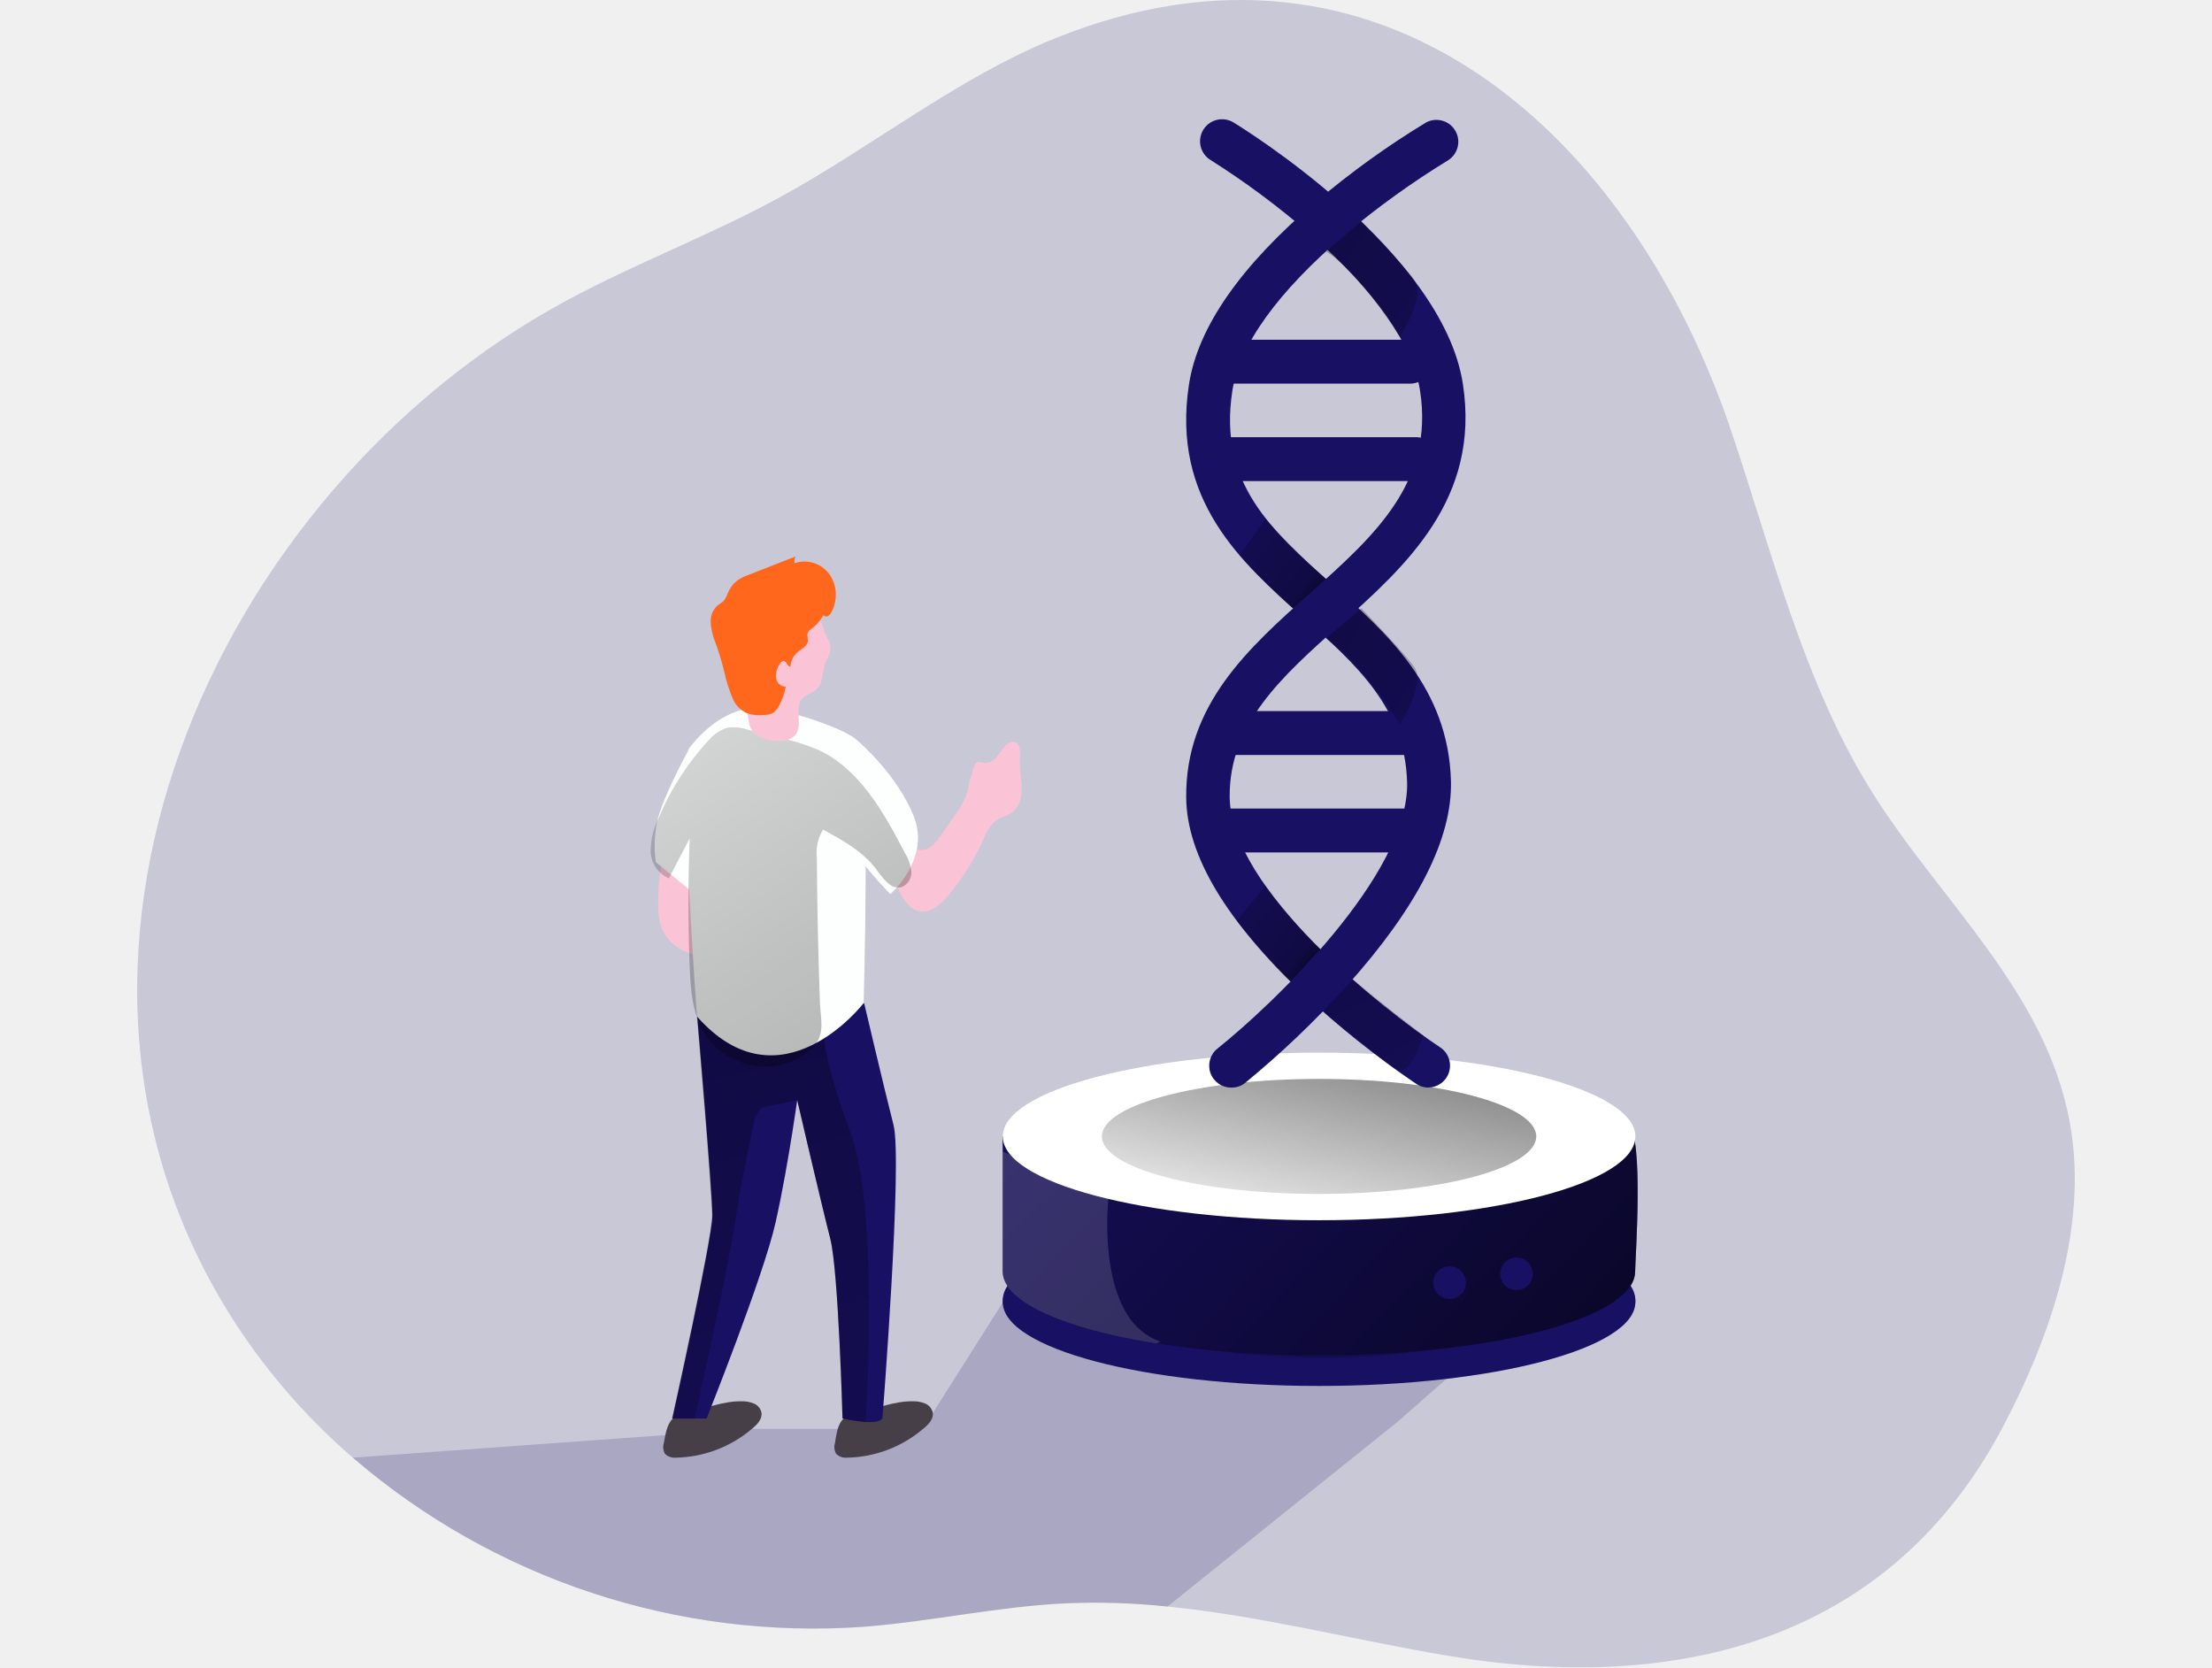
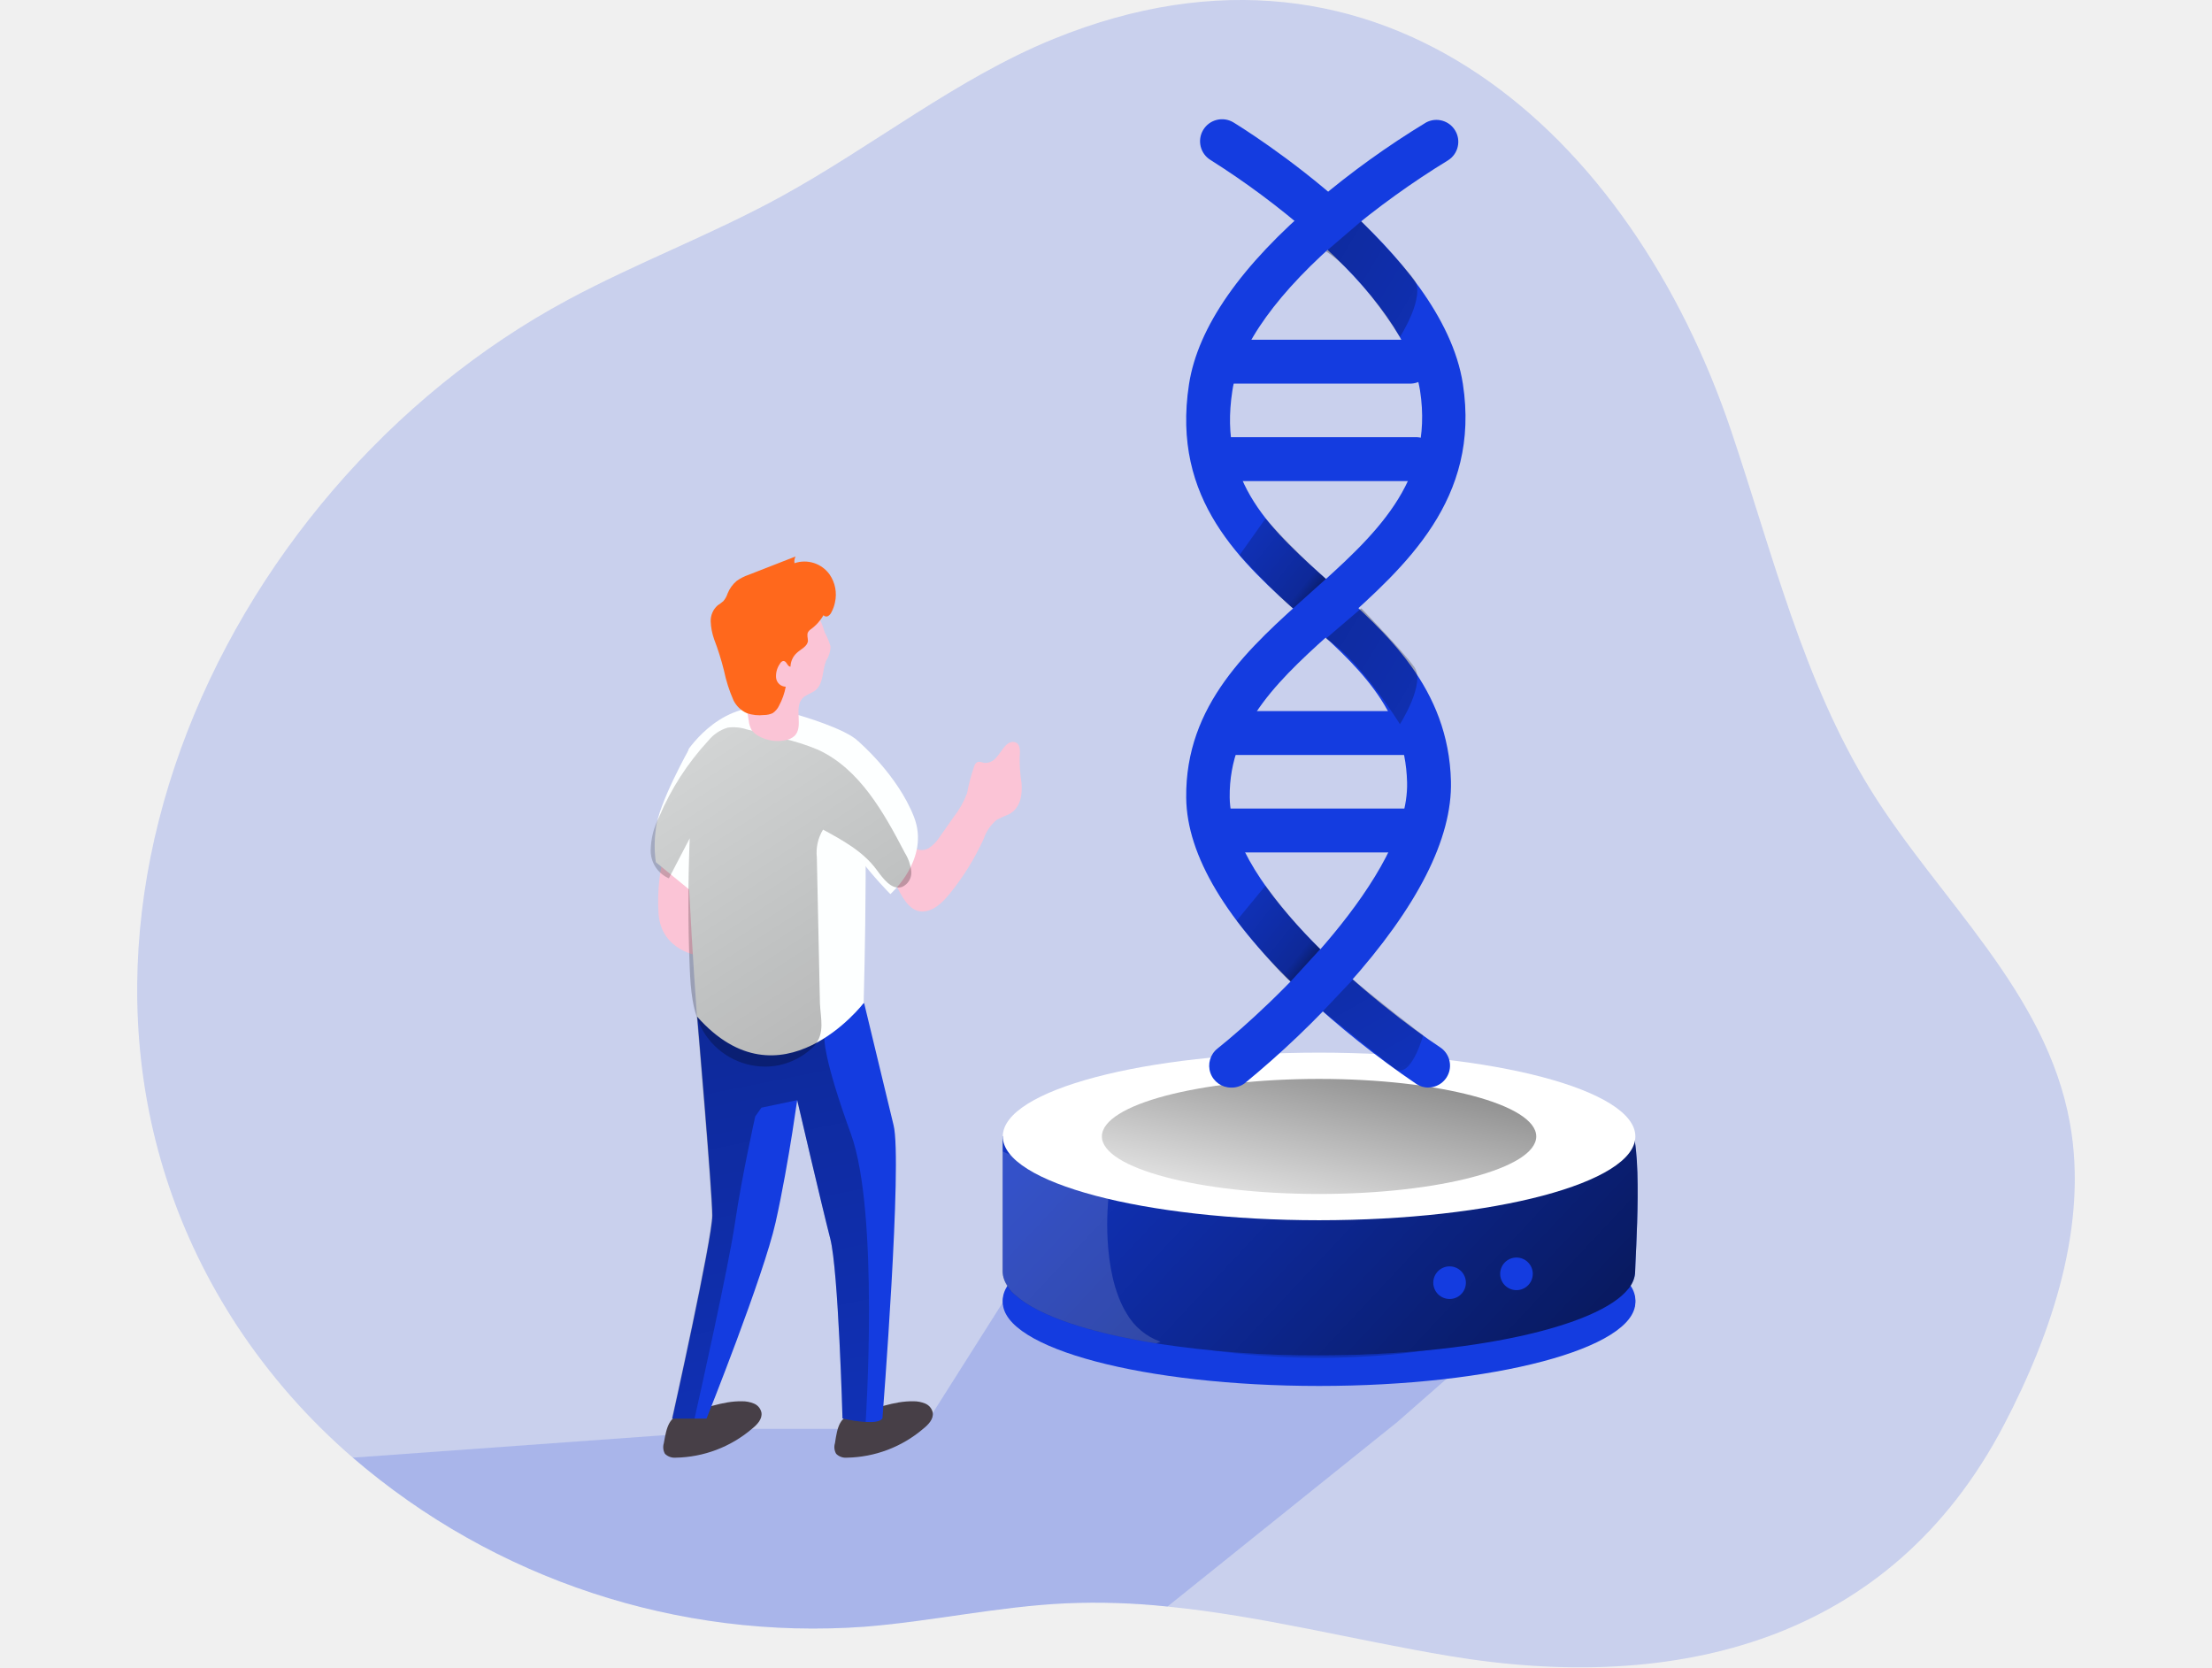
- <svg xmlns="http://www.w3.org/2000/svg" xmlns:xlink="http://www.w3.org/1999/xlink" id="Layer_1" data-name="Layer 1" viewBox="0 0 256.67 220.85" width="406" height="306" class="illustration styles_illustrationTablet__1DWOa">
+ <svg xmlns="http://www.w3.org/2000/svg" xmlns:xlink="http://www.w3.org/1999/xlink" viewBox="0 0 256.67 220.85" width="406" height="306">
  <defs>
-     <linearGradient id="linear-gradient" x1="90.18" y1="88.94" x2="129.11" y2="282.42" gradientUnits="userSpaceOnUse">
-       <stop offset="0.01" />
-       <stop offset="0.13" stop-opacity="0.69" />
-       <stop offset="0.25" stop-opacity="0.32" />
+     <linearGradient id="A" x1="90.18" y1="88.94" x2="129.11" y2="282.42" gradientUnits="userSpaceOnUse">
+       <stop offset=".01" />
+       <stop offset=".13" stop-opacity=".69" />
+       <stop offset=".25" stop-opacity=".32" />
      <stop offset="1" stop-opacity="0" />
    </linearGradient>
-     <linearGradient id="linear-gradient-2" x1="152.16" y1="190.51" x2="61.46" y2="50.37" xlink:href="#linear-gradient" />
-     <linearGradient id="linear-gradient-3" x1="190.97" y1="102.69" x2="177.32" y2="40.8" gradientTransform="matrix(1, 0, 0, -1, -24.57, 230.52)" gradientUnits="userSpaceOnUse">
+     <linearGradient id="B" x1="152.16" y1="190.51" x2="61.46" y2="50.37" xlink:href="#A" />
+     <linearGradient id="C" x1="166.4" y1="127.83" x2="152.75" y2="189.72" gradientUnits="userSpaceOnUse">
      <stop offset="0" />
      <stop offset="1" stop-opacity="0" />
    </linearGradient>
-     <linearGradient id="linear-gradient-4" x1="190.97" y1="102.94" x2="177.32" y2="41.05" xlink:href="#linear-gradient-3" />
-     <linearGradient id="linear-gradient-5" x1="259.89" y1="239.21" x2="139.64" y2="126.52" gradientTransform="matrix(1, 0, 0, 1, 0, 0)" xlink:href="#linear-gradient-3" />
-     <linearGradient id="linear-gradient-6" x1="190.97" y1="124.64" x2="177.32" y2="62.76" xlink:href="#linear-gradient-3" />
-     <linearGradient id="linear-gradient-7" x1="157.77" y1="23.69" x2="232.9" y2="68.46" xlink:href="#linear-gradient" />
-     <linearGradient id="linear-gradient-8" x1="185.35" y1="87.68" x2="160.96" y2="68.21" xlink:href="#linear-gradient" />
-     <linearGradient id="linear-gradient-9" x1="157.77" y1="74.97" x2="232.9" y2="119.74" xlink:href="#linear-gradient" />
-     <linearGradient id="linear-gradient-10" x1="-3198.84" y1="3408.53" x2="-3126.43" y2="3451.67" gradientTransform="matrix(-0.02, 1, 1, 0.02, -3306.3, 3234.86)" xlink:href="#linear-gradient" />
-     <linearGradient id="linear-gradient-11" x1="184.74" y1="136.35" x2="160.84" y2="117.27" xlink:href="#linear-gradient" />
+     <linearGradient id="D" y1="127.58" y2="189.47" xlink:href="#C" />
+     <linearGradient id="E" x1="259.89" y1="239.21" x2="139.64" y2="126.52" xlink:href="#C" />
+     <linearGradient id="F" y1="105.88" y2="167.76" xlink:href="#C" />
+     <linearGradient id="G" x1="157.77" y1="23.69" x2="232.9" y2="68.46" xlink:href="#A" />
+     <linearGradient id="H" x1="185.35" y1="87.68" x2="160.96" y2="68.21" xlink:href="#A" />
+     <linearGradient id="I" x1="157.77" y1="74.97" x2="232.9" y2="119.74" xlink:href="#A" />
+     <linearGradient id="J" x1="-3198.84" y1="3408.53" x2="-3126.43" y2="3451.67" gradientTransform="matrix(-0.02, 1, 1, 0.02, -3306.3, 3234.86)" xlink:href="#A" />
+     <linearGradient id="K" x1="184.74" y1="136.35" x2="160.84" y2="117.27" xlink:href="#A" />
+     <path id="L" d="M168.79 50.81h-25a2.91 2.91 0 0 1 0-5.81h25a2.91 2.91 0 0 1 0 5.81z" />
+     <path id="M" d="M169.55 63.72h-25a2.91 2.91 0 0 1-2.662-4.409 2.91 2.91 0 0 1 2.662-1.401h25a2.91 2.91 0 0 1 0 5.81z" />
  </defs>
-   <path d="M271.81,194.31c-15,28.59-43.24,35.56-73.48,30.51-12.43-2.08-24.79-5.3-37.28-6.54a91,91,0,0,0-13.42-.43c-8.95.41-17.76,2.39-26.68,3.1a93.62,93.62,0,0,1-67.82-22.39,84.44,84.44,0,0,1-15.3-17.41C6.45,133.3,34.66,70.42,81.61,45.2c9.18-4.93,18.9-8.58,28.05-13.57,12.27-6.7,23.48-15.78,36.32-21,43.55-17.71,76.56,12.86,89.73,51.89,5.47,16.22,9.6,33.28,18.49,47.59,9.12,14.68,23.26,26.68,26.4,44.16C283,167.66,278.33,181.87,271.81,194.31Z" transform="translate(-24.57 -5.48)" fill="#181063" opacity="0.18" style="isolation: isolate;" />
-   <path d="M209.89,177.71,191.5,193.83l-30.45,24.45a91,91,0,0,0-13.42-.43c-8.95.41-17.76,2.39-26.68,3.1a93.62,93.62,0,0,1-67.82-22.39L106,194.74h22.63L139.23,178Z" transform="translate(-24.57 -5.48)" fill="#181063" opacity="0.18" style="isolation: isolate;" />
-   <path d="M94.33,196.64a1.8,1.8,0,0,0,.15,1.41,1.83,1.83,0,0,0,1.42.51A16,16,0,0,0,106,194.74c.69-.55,1.41-1.3,1.26-2.17a1.66,1.66,0,0,0-1-1.18,4,4,0,0,0-1.57-.3c-2.67-.05-5,1.06-7.53,1.54C95,193,94.71,194.48,94.33,196.64Z" transform="translate(-24.57 -5.48)" fill="#473f47" />
-   <path d="M117,196.64a1.76,1.76,0,0,0,.16,1.41,1.79,1.79,0,0,0,1.41.51,16,16,0,0,0,10.11-3.82c.69-.55,1.42-1.3,1.27-2.17a1.67,1.67,0,0,0-1-1.18,3.94,3.94,0,0,0-1.56-.3c-2.67-.05-5,1.06-7.54,1.54C117.58,193,117.33,194.48,117,196.64Z" transform="translate(-24.57 -5.48)" fill="#473f47" />
-   <path d="M123.29,193.36c-.3.45-1.22.53-2.22.47H121a19.84,19.84,0,0,1-3-.47s-.54-19.62-1.62-23.8S112,151.2,112,151.2s-.25,1.77-.66,4.36c-.52,3.27-1.31,7.86-2.2,11.82-1.58,7.08-9.15,26-9.15,26H95.45s5.31-23.8,5.31-26.89-2-26.35-2-26.35l4-.32,18.11-1.45s2.68,11.4,3.89,16.13S123.29,193.36,123.29,193.36Z" transform="translate(-24.57 -5.48)" fill="#181063" />
-   <path d="M121.07,193.83H121a19.84,19.84,0,0,1-3-.47s-.54-19.62-1.62-23.8S112,151.2,112,151.2l-4.74,1-.82,1.16s-1.78,7.92-2.69,14.15c-.83,5.65-4.65,22.78-5.35,25.87h-3s5.31-23.8,5.31-26.89-2-26.35-2-26.35l4-.32,12.9,3.19s-.26,2.31,3.51,12.69S121.07,193.83,121.07,193.83Z" transform="translate(-24.57 -5.48)" fill="url(#linear-gradient)" />
-   <path d="M127.29,117.63a1.85,1.85,0,0,0,2.13.2,5.09,5.09,0,0,0,1.5-1.56l1.79-2.55a12.21,12.21,0,0,0,1.79-3.16,23,23,0,0,1,1-3.73.84.84,0,0,1,.35-.39c.28-.13.59,0,.89.09a1.89,1.89,0,0,0,1.64-.72c.42-.47.72-1,1.15-1.49s1-.74,1.52-.44.48,1.2.42,1.88a19.33,19.33,0,0,0,.24,3.39c.14,1.6-.11,3.39-1.7,4.2a16,16,0,0,0-1.58.72,5.58,5.58,0,0,0-1.73,2.53,33.58,33.58,0,0,1-4.5,7.26c-.94,1.16-2.14,2.34-3.63,2.36-1.83,0-2.82-2.25-3.54-3.62a2.6,2.6,0,0,1-.35-1,2.14,2.14,0,0,1,.21-1A10.51,10.51,0,0,1,127.29,117.63Z" transform="translate(-24.57 -5.48)" fill="#fbc4d6" />
-   <path d="M94.63,117.63a25.38,25.38,0,0,0-1,8.86c.35,5,5.39,5.59,5.39,5.59l1-12.74Z" transform="translate(-24.57 -5.48)" fill="#fbc4d6" />
-   <path d="M112.18,100.2s6.3,1.8,7.93,3.49.69,34.66.69,34.66-11,14.31-22.08,1.77c0,0-2.46-33.66-1-35.57S104.25,96.72,112.18,100.2Z" transform="translate(-24.57 -5.48)" fill="#fdffff" />
-   <path d="M97.76,104.55s-4.22,7.49-4.49,10.77a15.57,15.57,0,0,0,0,4.36l4.49,3.68Z" transform="translate(-24.57 -5.48)" fill="#fdffff" />
-   <path d="M120.11,103.69s5.18,4.4,7.36,10-3.13,10.22-3.13,10.22-9.21-9.13-7.94-14.17S118.75,103.78,120.11,103.69Z" transform="translate(-24.57 -5.48)" fill="#fdffff" />
-   <path d="M114.6,119.06a5.88,5.88,0,0,1,.82-3.69c2.61,1.41,5.31,2.9,7.07,5.28.88,1.19,2,2.78,3.4,2.31a2.06,2.06,0,0,0,1.22-2.09,5.91,5.91,0,0,0-.86-2.44c-2.8-5.37-6-11.1-11.47-13.63a28,28,0,0,0-4.83-1.53l-4.62-1.17a5.65,5.65,0,0,0-2.54-.24,5.2,5.2,0,0,0-2.56,1.72,34.74,34.74,0,0,0-6.51,10.08,10,10,0,0,0-1.13,4.5A4,4,0,0,0,95,121.82l2.76-5.3q-.35,8.6,0,17.19c.13,2.88.34,5.87,1.79,8.37a9.57,9.57,0,0,0,8.17,4.68,9.14,9.14,0,0,0,6.58-2.79c1.38-1.67.81-3.52.71-5.57C114.78,132,114.64,125.5,114.6,119.06Z" transform="translate(-24.57 -5.48)" fill="url(#linear-gradient-2)" />
-   <path d="M115.83,93c-.53,1.3-.32,3-1.39,3.89-.52.43-1.26.58-1.73,1.07-1.22,1.29.19,3.79-1.07,5a2.38,2.38,0,0,1-1.22.57,5.11,5.11,0,0,1-3.45-.51,2.66,2.66,0,0,1-1-.83,3.21,3.21,0,0,1-.39-1.25c-.33-1.84-.67-3.68-.93-5.53a13.12,13.12,0,0,1,0-5.26,6.73,6.73,0,0,1,4-4.5c1.79-.7,4.79-.63,6,1.17a12.32,12.32,0,0,1,1,2.44,8.88,8.88,0,0,1,.77,1.87A3.59,3.59,0,0,1,115.83,93Z" transform="translate(-24.57 -5.48)" fill="#fbc4d6" />
-   <path d="M117,85.28a4.62,4.62,0,0,1-.45,1.26,1.21,1.21,0,0,1-.44.53.48.48,0,0,1-.63-.1,6,6,0,0,1-1.76,1.92,1,1,0,0,0-.3.35c-.16.35,0,.76,0,1.14-.08.72-.89,1.06-1.43,1.54a2.56,2.56,0,0,0-.88,1.87c-.41,0-.5-.74-.91-.76-.23,0-.4.2-.51.4a2.81,2.81,0,0,0-.49,1.83,1.32,1.32,0,0,0,1.28,1.18,8.56,8.56,0,0,1-.88,2.5,2.41,2.41,0,0,1-.85,1,2.69,2.69,0,0,1-1.16.25,5.16,5.16,0,0,1-2.25-.24,3.65,3.65,0,0,1-1.77-1.68,20,20,0,0,1-1.28-4A35.16,35.16,0,0,0,101,90.17a8,8,0,0,1-.46-2.37,2.72,2.72,0,0,1,.93-2.14,6.76,6.76,0,0,0,.74-.55,2.85,2.85,0,0,0,.56-1A4.23,4.23,0,0,1,104,82.41a6.19,6.19,0,0,1,1.56-.79l6.22-2.43a1.44,1.44,0,0,0-.14.89,4.09,4.09,0,0,1,4.64,1.48A4.69,4.69,0,0,1,117,85.28Z" transform="translate(-24.57 -5.48)" fill="#ff681c" />
-   <ellipse cx="156.56" cy="172.48" rx="41.9" ry="11.1" fill="#181063" />
-   <ellipse cx="156.56" cy="172.48" rx="28.77" ry="7.62" fill="url(#linear-gradient-3)" />
-   <ellipse cx="156.56" cy="172.23" rx="41.9" ry="11.1" fill="#181063" />
-   <ellipse cx="156.56" cy="172.23" rx="28.77" ry="7.62" fill="url(#linear-gradient-4)" />
-   <path d="M223,173.9C223,180,204.26,185,181.12,185s-41.9-5-41.9-11.13V156c7-3.58,25.67,6.8,41.9,6.8,17.33,0,34.59-12.32,40.95-8.34C224.19,155.8,223,172.37,223,173.9Z" transform="translate(-24.57 -5.48)" fill="#181063" />
-   <path d="M223,173.9a3.72,3.72,0,0,1-.92,2.32c-4,5-20.82,8.79-41,8.79a138.32,138.32,0,0,1-21.56-1.59c-8.81-1.39-15.5-3.63-18.54-6.29a4.58,4.58,0,0,1-1.75-2.78,2,2,0,0,1-.05-.42V156c7-3.59,25.67,6.79,41.9,6.79,17.33,0,34.6-12.32,41-8.34C224.19,155.8,223,172.37,223,173.9Z" transform="translate(-24.57 -5.48)" fill="url(#linear-gradient-5)" />
+   <g fill="#143ce0">
+     <path d="M247.24 188.83c-15 28.59-43.24 35.56-73.48 30.51-12.43-2.08-24.79-5.3-37.28-6.54a91 91 0 0 0-13.42-.43c-8.95.41-17.76 2.39-26.68 3.1a93.62 93.62 0 0 1-67.82-22.39 84.44 84.44 0 0 1-15.3-17.41c-31.38-47.85-3.17-110.73 43.78-135.95 9.18-4.93 18.9-8.58 28.05-13.57 12.27-6.7 23.48-15.78 36.32-21 43.55-17.71 76.56 12.86 89.73 51.89 5.47 16.22 9.6 33.28 18.49 47.59 9.12 14.68 23.26 26.68 26.4 44.16 2.4 13.39-2.27 27.6-8.79 40.04z" opacity=".18" />
+     <path d="M185.32 172.23l-18.39 16.12-30.45 24.45a91 91 0 0 0-13.42-.43c-8.95.41-17.76 2.39-26.68 3.1a93.62 93.62 0 0 1-67.82-22.39l52.87-3.82h22.63l10.6-16.74z" opacity=".18" />
+   </g>
+   <path d="M69.76 191.16a1.8 1.8 0 0 0 .15 1.41 1.83 1.83 0 0 0 1.42.51 16 16 0 0 0 10.1-3.82c.69-.55 1.41-1.3 1.26-2.17a1.66 1.66 0 0 0-1-1.18 4 4 0 0 0-1.57-.3c-2.67-.05-5 1.06-7.53 1.54-2.16.37-2.45 1.85-2.83 4.01zm22.67 0a1.76 1.76 0 0 0 .16 1.41 1.79 1.79 0 0 0 1.41.51 16 16 0 0 0 10.11-3.82c.69-.55 1.42-1.3 1.27-2.17a1.67 1.67 0 0 0-1-1.18 3.94 3.94 0 0 0-1.56-.3c-2.67-.05-5 1.06-7.54 1.54-2.27.37-2.52 1.85-2.85 4.01z" fill="#473f47" />
+   <path d="M98.72 187.88c-.3.45-1.22.53-2.22.47h-.07a19.84 19.84 0 0 1-3-.47c0 0-.54-19.62-1.62-23.8s-4.38-18.36-4.38-18.36l-.66 4.36c-.52 3.27-1.31 7.86-2.2 11.82-1.58 7.08-9.15 26-9.15 26h-4.54s5.31-23.8 5.31-26.89-2-26.35-2-26.35l4-.32 18.11-1.45 3.89 16.13c1.21 4.73-1.47 38.86-1.47 38.86z" fill="#143ce0" />
+   <path d="M121.07 193.83H121a19.84 19.84 0 0 1-3-.47c0 0-.54-19.62-1.62-23.8S112 151.2 112 151.2l-4.74 1-.82 1.16s-1.78 7.92-2.69 14.15c-.83 5.65-4.65 22.78-5.35 25.87h-3s5.31-23.8 5.31-26.89-2-26.35-2-26.35l4-.32 12.9 3.19s-.26 2.31 3.51 12.69 1.95 38.13 1.95 38.13z" transform="translate(-24.57 -5.48)" fill="url(#A)" />
+   <path d="M102.72 112.15a1.85 1.85 0 0 0 2.13.2 5.09 5.09 0 0 0 1.5-1.56l1.79-2.55a12.21 12.21 0 0 0 1.79-3.16 23 23 0 0 1 1-3.73.84.84 0 0 1 .35-.39c.28-.13.59 0 .89.09a1.89 1.89 0 0 0 1.64-.72c.42-.47.72-1 1.15-1.49s1-.74 1.52-.44.48 1.2.42 1.88a19.33 19.33 0 0 0 .24 3.39c.14 1.6-.11 3.39-1.7 4.2a16 16 0 0 0-1.58.72 5.58 5.58 0 0 0-1.73 2.53 33.58 33.58 0 0 1-4.5 7.26c-.94 1.16-2.14 2.34-3.63 2.36-1.83 0-2.82-2.25-3.54-3.62a2.6 2.6 0 0 1-.35-1 2.14 2.14 0 0 1 .21-1 10.51 10.51 0 0 1 2.4-2.97zm-32.66 0a25.38 25.38 0 0 0-1 8.86c.35 5 5.39 5.59 5.39 5.59l1-12.74z" fill="#fbc4d6" />
+   <g fill="#fdffff">
+     <path d="M87.61 94.72s6.3 1.8 7.93 3.49.69 34.66.69 34.66-11 14.31-22.08 1.77c0 0-2.46-33.66-1-35.57s6.53-7.83 14.46-4.35z" />
+     <path d="M73.19 99.07s-4.22 7.49-4.49 10.77a15.57 15.57 0 0 0 0 4.36l4.49 3.68zm22.35-.86s5.18 4.4 7.36 10-3.13 10.22-3.13 10.22-9.21-9.13-7.94-14.17 2.35-5.96 3.71-6.05z" />
+   </g>
+   <path d="M114.6 119.06a5.88 5.88 0 0 1 .82-3.69c2.61 1.41 5.31 2.9 7.07 5.28.88 1.19 2 2.78 3.4 2.31a2.06 2.06 0 0 0 1.22-2.09 5.91 5.91 0 0 0-.86-2.44c-2.8-5.37-6-11.1-11.47-13.63a28 28 0 0 0-4.83-1.53l-4.62-1.17a5.65 5.65 0 0 0-2.54-.24 5.2 5.2 0 0 0-2.56 1.72 34.74 34.74 0 0 0-6.51 10.08 10 10 0 0 0-1.13 4.5 4 4 0 0 0 2.41 3.66l2.76-5.3q-.35 8.6 0 17.19c.13 2.88.34 5.87 1.79 8.37a9.57 9.57 0 0 0 8.17 4.68 9.14 9.14 0 0 0 6.58-2.79c1.38-1.67.81-3.52.71-5.57l-.41-19.34z" transform="translate(-24.57 -5.48)" fill="url(#B)" />
+   <path d="M91.26 87.52c-.53 1.3-.32 3-1.39 3.89-.52.43-1.26.58-1.73 1.07-1.22 1.29.19 3.79-1.07 5a2.38 2.38 0 0 1-1.22.57 5.11 5.11 0 0 1-3.45-.51 2.66 2.66 0 0 1-1-.83 3.21 3.21 0 0 1-.39-1.25l-.93-5.53a13.12 13.12 0 0 1 0-5.26 6.73 6.73 0 0 1 4-4.5c1.79-.7 4.79-.63 6 1.17a12.32 12.32 0 0 1 1 2.44 8.88 8.88 0 0 1 .77 1.87 3.59 3.59 0 0 1-.59 1.87z" fill="#fbc4d6" />
+   <path d="M92.43 79.8a4.62 4.62 0 0 1-.45 1.26 1.21 1.21 0 0 1-.44.53.48.48 0 0 1-.63-.1 6 6 0 0 1-1.76 1.92 1 1 0 0 0-.3.35c-.16.35 0 .76 0 1.14-.08.72-.89 1.06-1.43 1.54a2.56 2.56 0 0 0-.88 1.87c-.41 0-.5-.74-.91-.76-.23 0-.4.2-.51.4a2.81 2.81 0 0 0-.49 1.83 1.32 1.32 0 0 0 1.28 1.18 8.56 8.56 0 0 1-.88 2.5 2.41 2.41 0 0 1-.85 1 2.69 2.69 0 0 1-1.16.25 5.16 5.16 0 0 1-2.25-.24A3.65 3.65 0 0 1 79 92.79a20 20 0 0 1-1.28-4 35.16 35.16 0 0 0-1.29-4.1 8 8 0 0 1-.46-2.37 2.72 2.72 0 0 1 .93-2.14 6.76 6.76 0 0 0 .74-.55 2.85 2.85 0 0 0 .56-1 4.23 4.23 0 0 1 1.23-1.7 6.19 6.19 0 0 1 1.56-.79l6.22-2.43a1.44 1.44 0 0 0-.14.89 4.09 4.09 0 0 1 4.64 1.48 4.69 4.69 0 0 1 .72 3.72z" fill="#ff681c" />
+   <ellipse cx="156.56" cy="172.48" rx="41.9" ry="11.1" fill="#143ce0" />
+   <ellipse cx="156.56" cy="172.48" rx="28.77" ry="7.62" fill="url(#C)" />
+   <ellipse cx="156.56" cy="172.23" rx="41.9" ry="11.1" fill="#143ce0" />
+   <ellipse cx="156.56" cy="172.23" rx="28.77" ry="7.62" fill="url(#D)" />
+   <path d="M198.43 168.42c0 6.1-18.74 11.1-41.88 11.1s-41.9-5-41.9-11.13v-17.87c7-3.58 25.67 6.8 41.9 6.8 17.33 0 34.59-12.32 40.95-8.34 2.12 1.34.93 17.91.93 19.44z" fill="#143ce0" />
+   <path d="M223 173.9a3.72 3.72 0 0 1-.92 2.32c-4 5-20.82 8.79-41 8.79a138.32 138.32 0 0 1-21.56-1.59c-8.81-1.39-15.5-3.63-18.54-6.29a4.58 4.58 0 0 1-1.75-2.78 2 2 0 0 1-.05-.42V156c7-3.59 25.67 6.79 41.9 6.79 17.33 0 34.6-12.32 41-8.34 2.11 1.35.92 17.92.92 19.45z" transform="translate(-24.57 -5.48)" fill="url(#E)" />
  <ellipse cx="156.56" cy="150.53" rx="41.9" ry="11.1" fill="#fff" />
-   <ellipse cx="156.56" cy="150.53" rx="28.77" ry="7.62" fill="url(#linear-gradient-6)" />
-   <path d="M160.13,183.2l-.57.22c-8.81-1.39-15.5-3.63-18.54-6.29a4.58,4.58,0,0,1-1.75-2.78,2,2,0,0,1-.05-.42V158l14,6.29s-1.07,9.5,2.43,15.19A8.43,8.43,0,0,0,160.13,183.2Z" transform="translate(-24.57 -5.48)" fill="#fff" opacity="0.15" style="isolation: isolate;" />
-   <path d="M169.48,149.54a2.9,2.9,0,0,1-1.81-5.17c7.09-5.65,25.43-23,25.12-35.25C192.55,99.29,186,93.44,179,87.24c-8.19-7.27-17.46-15.52-15.1-30.86,1.17-7.57,6.87-15.74,16.95-24.28a113.74,113.74,0,0,1,14.46-10.4,2.9,2.9,0,0,1,2.93,5,111.57,111.57,0,0,0-13.7,9.87c-8.81,7.49-14,14.64-14.9,20.69-1.88,12.21,5.12,18.43,13.22,25.63,7.23,6.43,15.43,13.73,15.74,26.07.19,7.58-4.42,16.65-13.7,27a125.06,125.06,0,0,1-13.61,13A2.85,2.85,0,0,1,169.48,149.54Z" transform="translate(-24.57 -5.48)" fill="#181063" />
-   <path d="M195.61,149.54a2.84,2.84,0,0,1-1.59-.48,123.2,123.2,0,0,1-14.92-11.9c-10.25-9.62-15.49-18.37-15.57-26C163.39,98.8,171.82,91.28,180,84c8.42-7.52,16.38-14.61,14.51-26.76C193.55,51.18,188.56,44,180,36.54a107.14,107.14,0,0,0-13.22-9.85,2.91,2.91,0,0,1,3-5c1.13.69,27.68,17,30.4,34.64,2.35,15.27-7.6,24.15-16.39,32-7.51,6.71-14.61,13-14.5,22.75.13,12.19,20.16,28,27.87,33.12a2.9,2.9,0,0,1-1.6,5.33Z" transform="translate(-24.57 -5.48)" fill="#181063" />
-   <path d="M193.36,56.29h-25a2.91,2.91,0,0,1,0-5.81h25a2.91,2.91,0,0,1,0,5.81Z" transform="translate(-24.57 -5.48)" fill="#181063" />
-   <path d="M194.12,69.2h-25a2.91,2.91,0,1,1,0-5.81h25a2.91,2.91,0,0,1,0,5.81Z" transform="translate(-24.57 -5.48)" fill="#181063" />
-   <path d="M193.36,105.48h-25a2.91,2.91,0,0,1,0-5.81h25a2.91,2.91,0,0,1,0,5.81Z" transform="translate(-24.57 -5.48)" fill="#181063" />
-   <path d="M194.12,118.39h-25a2.91,2.91,0,1,1,0-5.81h25a2.91,2.91,0,0,1,0,5.81Z" transform="translate(-24.57 -5.48)" fill="#181063" />
-   <path d="M182.05,38.78l4.67-4s5.4,5.54,7,7.73-1.88,7.61-1.88,7.61S186.65,41.69,182.05,38.78Z" transform="translate(-24.57 -5.48)" fill="url(#linear-gradient-7)" />
-   <path d="M177.68,86.07l4.35-3.9a99.63,99.63,0,0,1-8-8L170.6,79S175.6,84.42,177.68,86.07Z" transform="translate(-24.57 -5.48)" fill="url(#linear-gradient-8)" />
-   <path d="M182.05,90.06l4.67-4s5.4,5.54,7,7.73-1.88,7.61-1.88,7.61S186.65,93,182.05,90.06Z" transform="translate(-24.57 -5.48)" fill="url(#linear-gradient-9)" />
-   <path d="M185.63,135.21l-4,4.22s7.31,5.95,9.47,7.57,3.82-4.38,3.82-4.38S187.63,137,185.63,135.21Z" transform="translate(-24.57 -5.48)" fill="url(#linear-gradient-10)" />
-   <path d="M177.36,135.49l3.92-4.29a66.79,66.79,0,0,1-7.24-8.42l-3.83,4.65S175.28,133.84,177.36,135.49Z" transform="translate(-24.57 -5.48)" fill="url(#linear-gradient-11)" />
-   <circle cx="173.85" cy="169.9" r="2.16" fill="#181063" />
-   <circle cx="182.71" cy="168.73" r="2.16" fill="#181063" />
+   <ellipse cx="156.56" cy="150.53" rx="28.77" ry="7.62" fill="url(#F)" />
+   <path d="M135.56 177.72l-.57.22c-8.81-1.39-15.5-3.63-18.54-6.29a4.58 4.58 0 0 1-1.75-2.78 2 2 0 0 1-.05-.42v-15.93l14 6.29s-1.07 9.5 2.43 15.19a8.43 8.43 0 0 0 4.48 3.72z" fill="#fff" opacity=".15" />
+   <g fill="#143ce0">
+     <path d="M144.91 144.06a2.9 2.9 0 0 1-1.81-5.17c7.09-5.65 25.43-23 25.12-35.25-.24-9.83-6.79-15.68-13.79-21.88-8.19-7.27-17.46-15.52-15.1-30.86 1.17-7.57 6.87-15.74 16.95-24.28a113.74 113.74 0 0 1 14.46-10.4 2.9 2.9 0 0 1 2.93 5 111.57 111.57 0 0 0-13.7 9.87c-8.81 7.49-14 14.64-14.9 20.69-1.88 12.21 5.12 18.43 13.22 25.63 7.23 6.43 15.43 13.73 15.74 26.07.19 7.58-4.42 16.65-13.7 27a125.06 125.06 0 0 1-13.61 13 2.85 2.85 0 0 1-1.81.58z" />
+     <path d="M171.04 144.06a2.84 2.84 0 0 1-1.59-.48 123.2 123.2 0 0 1-14.92-11.9c-10.25-9.62-15.49-18.37-15.57-26-.14-12.36 8.29-19.88 16.47-27.16 8.42-7.52 16.38-14.61 14.51-26.76-.96-6.06-5.95-13.24-14.51-20.7a107.14 107.14 0 0 0-13.22-9.85c-1.381-.828-1.828-2.619-1-4s2.619-1.828 4-1c1.13.69 27.68 17 30.4 34.64 2.35 15.27-7.6 24.15-16.39 32-7.51 6.71-14.61 13-14.5 22.75.13 12.19 20.16 28 27.87 33.12a2.9 2.9 0 0 1-1.6 5.33z" />
+     <use xlink:href="#L" />
+     <use xlink:href="#M" />
+     <use xlink:href="#L" y="49.19" />
+     <use xlink:href="#M" y="49.19" />
+   </g>
+   <g transform="translate(-24.57 -5.48)">
+     <path d="M182.05 38.78l4.67-4s5.4 5.54 7 7.73-1.88 7.61-1.88 7.61-5.19-8.43-9.79-11.34z" fill="url(#G)" />
+     <path d="M177.68 86.07l4.35-3.9a99.63 99.63 0 0 1-8-8L170.6 79s5 5.42 7.08 7.07z" fill="url(#H)" />
+     <path d="M182.05 90.06l4.67-4s5.4 5.54 7 7.73-1.88 7.61-1.88 7.61-5.19-8.4-9.79-11.34z" fill="url(#I)" />
+     <path d="M185.63 135.21l-4 4.22 9.47 7.57c2.16 1.62 3.82-4.38 3.82-4.38s-7.29-5.62-9.29-7.41z" fill="url(#J)" />
+     <path d="M177.36 135.49l3.92-4.29a66.79 66.79 0 0 1-7.24-8.42l-3.83 4.65s5.07 6.41 7.15 8.06z" fill="url(#K)" />
+   </g>
+   <g fill="#143ce0">
+     <circle cx="173.85" cy="169.9" r="2.16" />
+     <circle cx="182.71" cy="168.73" r="2.16" />
+   </g>
</svg>
